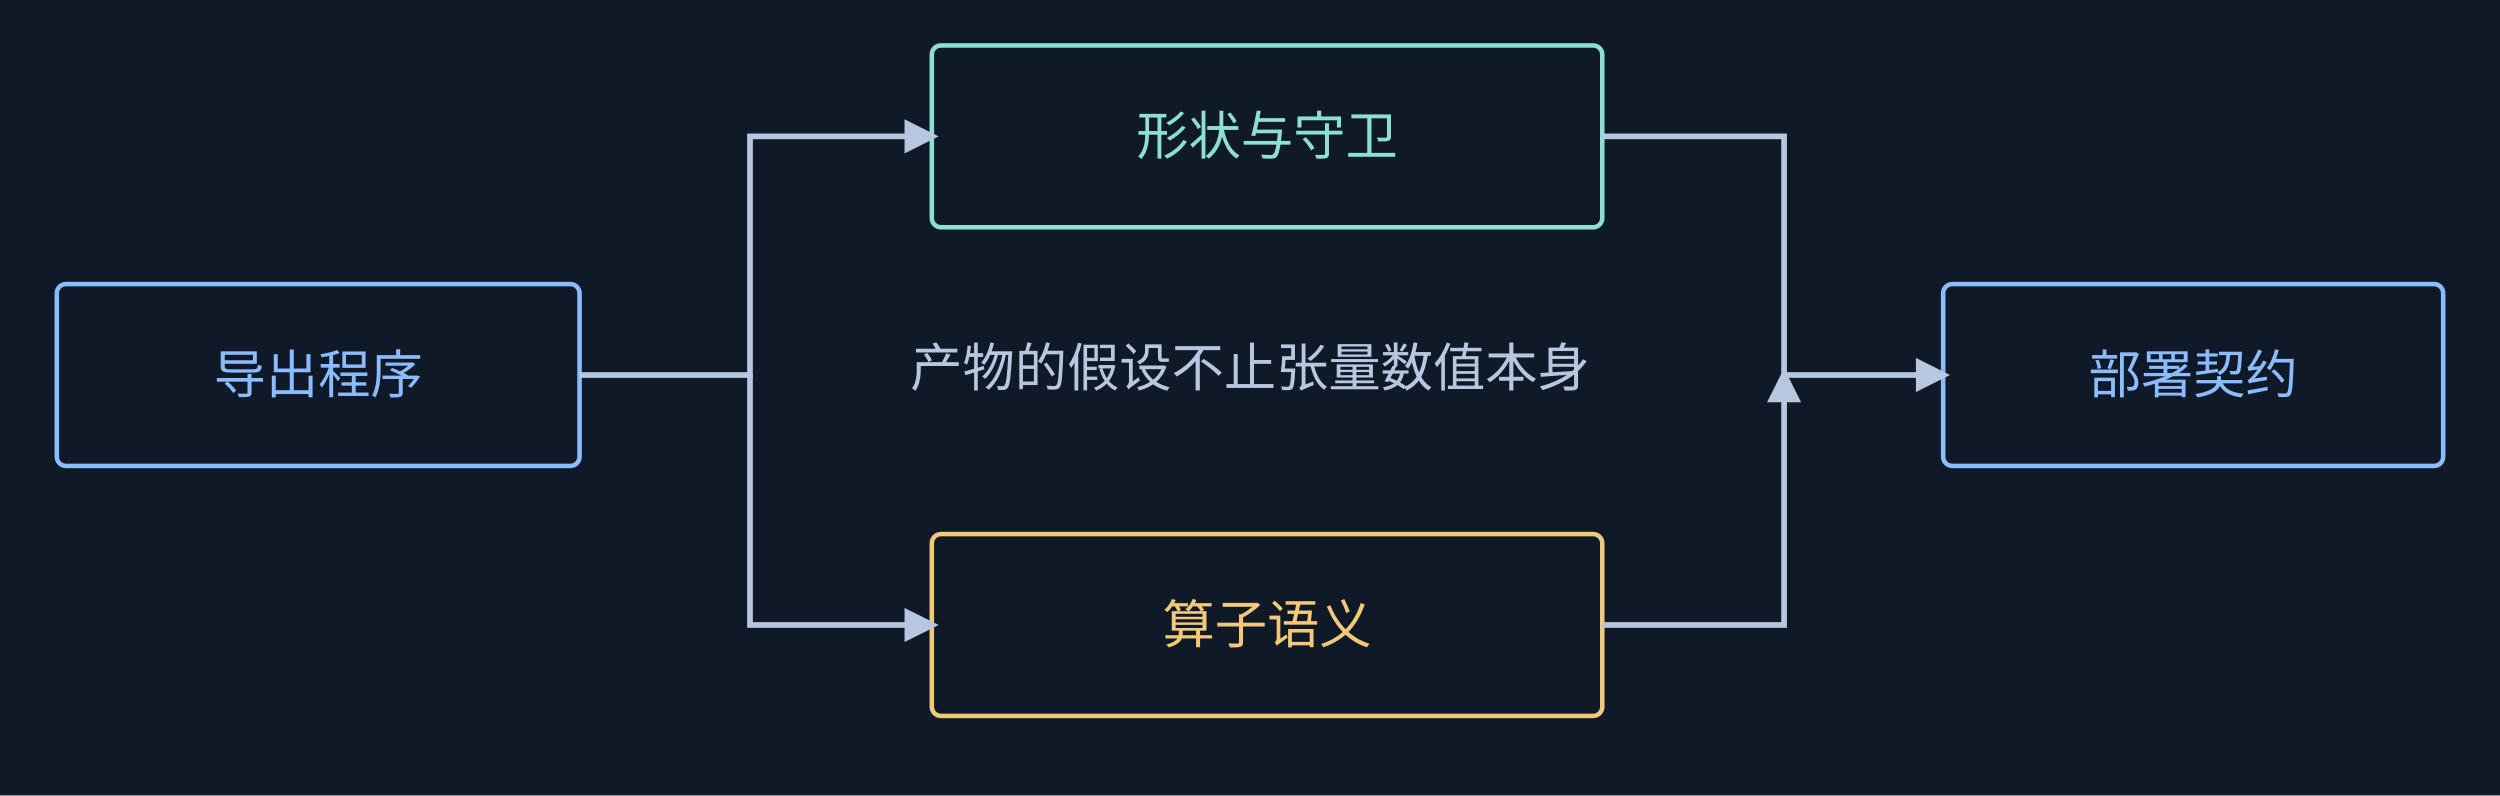
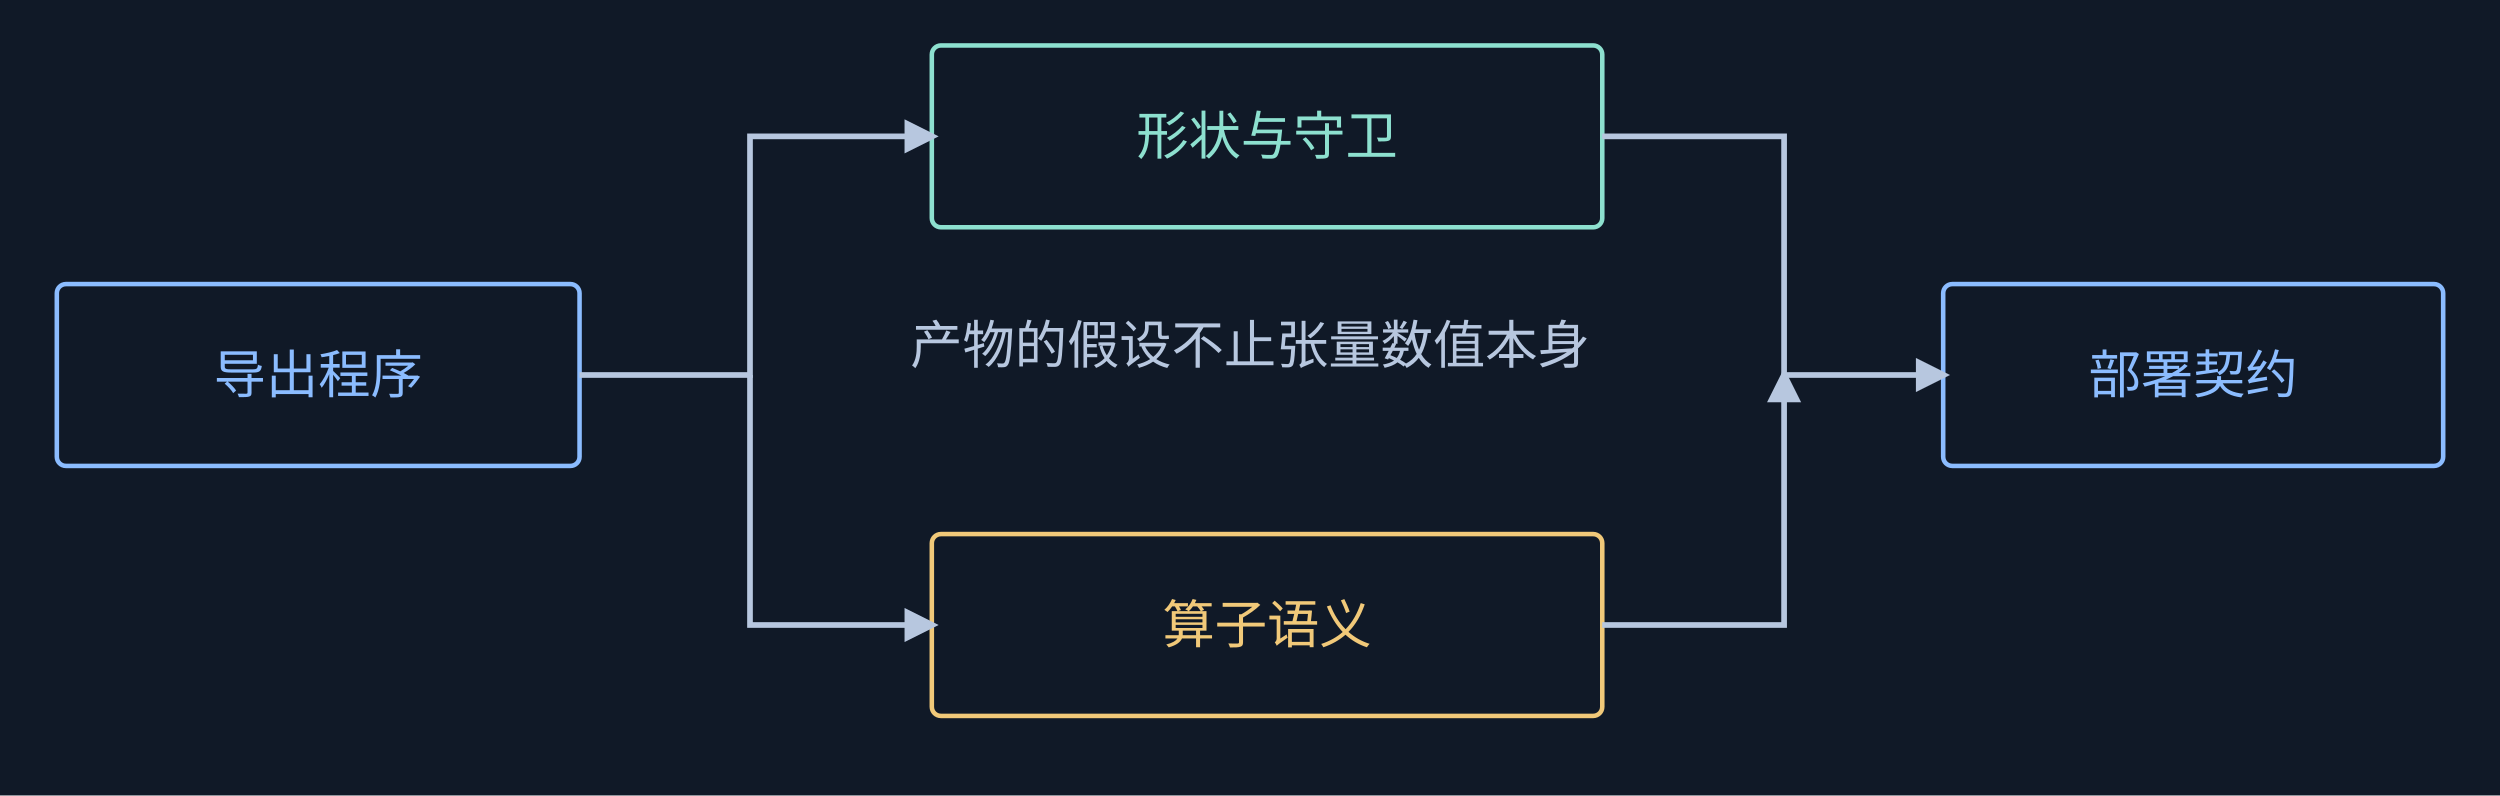
<svg xmlns="http://www.w3.org/2000/svg" viewBox="0 0 1100 350" role="img" aria-labelledby="mechanism-22-04-title mechanism-22-04-desc" style="display:block;width:100%;height:auto">
  <defs>
    <marker id="mechanism-22-04-arrow" viewBox="0 0 10 10" refX="8" refY="5" markerWidth="6" markerHeight="6" orient="auto-start-reverse">
      <path d="M0 0 L10 5 L0 10Z" fill="#b7c7df" />
    </marker>
  </defs>
  <rect width="1100" height="350" fill="#101927" />
  <g font-family="system-ui,sans-serif">
    <rect x="25" y="125" width="230" height="80" rx="4" fill="#101927" stroke="#8bbcff" stroke-width="2" />
    <text x="140.0" y="173.0" font-size="23" fill="#8bbcff" text-anchor="middle">导出程序</text>
    <rect x="410" y="20" width="295" height="80" rx="4" fill="#101927" stroke="#8de0cf" stroke-width="2" />
    <text x="557.5" y="68.0" font-size="23" fill="#8de0cf" text-anchor="middle">形状与守卫</text>
    <rect x="410" y="235" width="295" height="80" rx="4" fill="#101927" stroke="#f1c979" stroke-width="2" />
    <text x="557.5" y="283.0" font-size="23" fill="#f1c979" text-anchor="middle">算子语义</text>
    <rect x="855" y="125" width="220" height="80" rx="4" fill="#101927" stroke="#8bbcff" stroke-width="2" />
    <text x="965.0" y="173.0" font-size="23" fill="#8bbcff" text-anchor="middle">部署契约</text>
    <path d="M255,165 L330,165 L330,60 L410,60" fill="none" stroke="#b7c7df" stroke-width="2.5" marker-end="url(#mechanism-22-04-arrow)" />
    <path d="M330,165 L330,275 L410,275" fill="none" stroke="#b7c7df" stroke-width="2.5" marker-end="url(#mechanism-22-04-arrow)" />
    <path d="M705,60 L785,60 L785,165 L855,165" fill="none" stroke="#b7c7df" stroke-width="2.5" marker-end="url(#mechanism-22-04-arrow)" />
    <path d="M705,275 L785,275 L785,165" fill="none" stroke="#b7c7df" stroke-width="2.5" marker-end="url(#mechanism-22-04-arrow)" />
-     <text x="550" y="170" font-size="23" fill="#b7c7df" text-anchor="middle">产物的假设不止张量数值本身</text>
+     <text x="550" y="160" font-size="23" fill="#b7c7df" text-anchor="middle">产物的假设不止张量数值本身</text>
  </g>
</svg>
